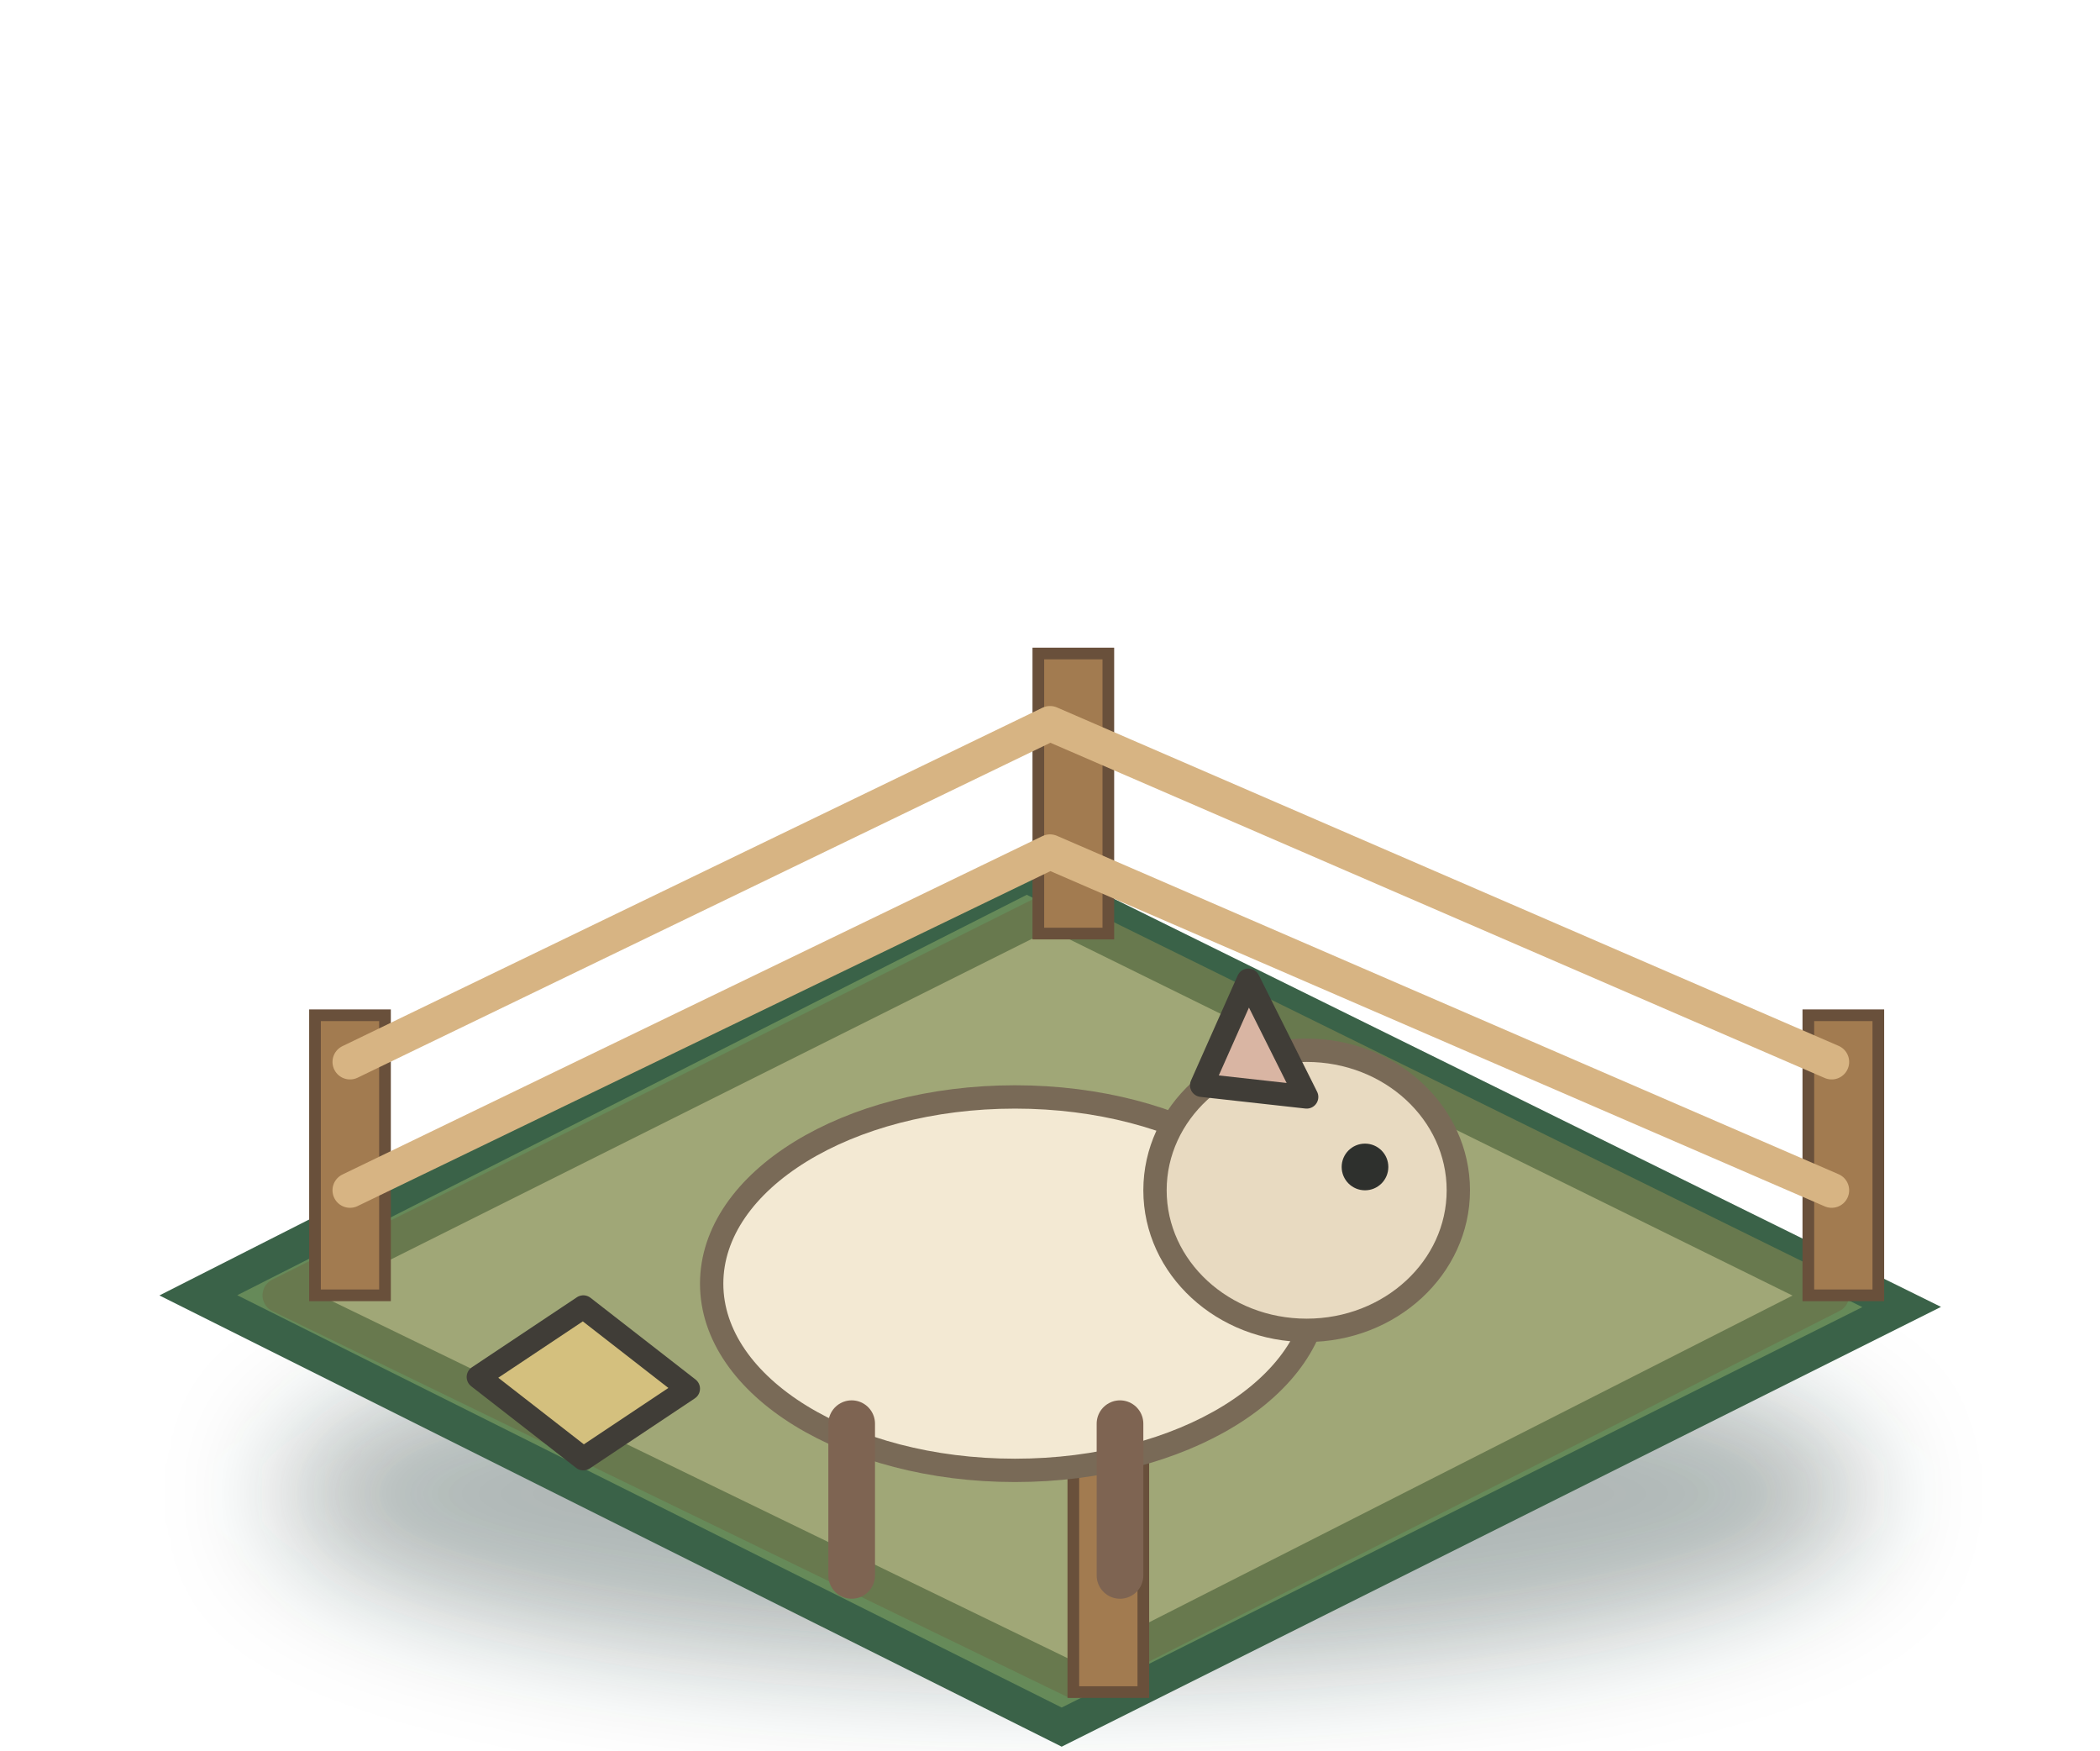
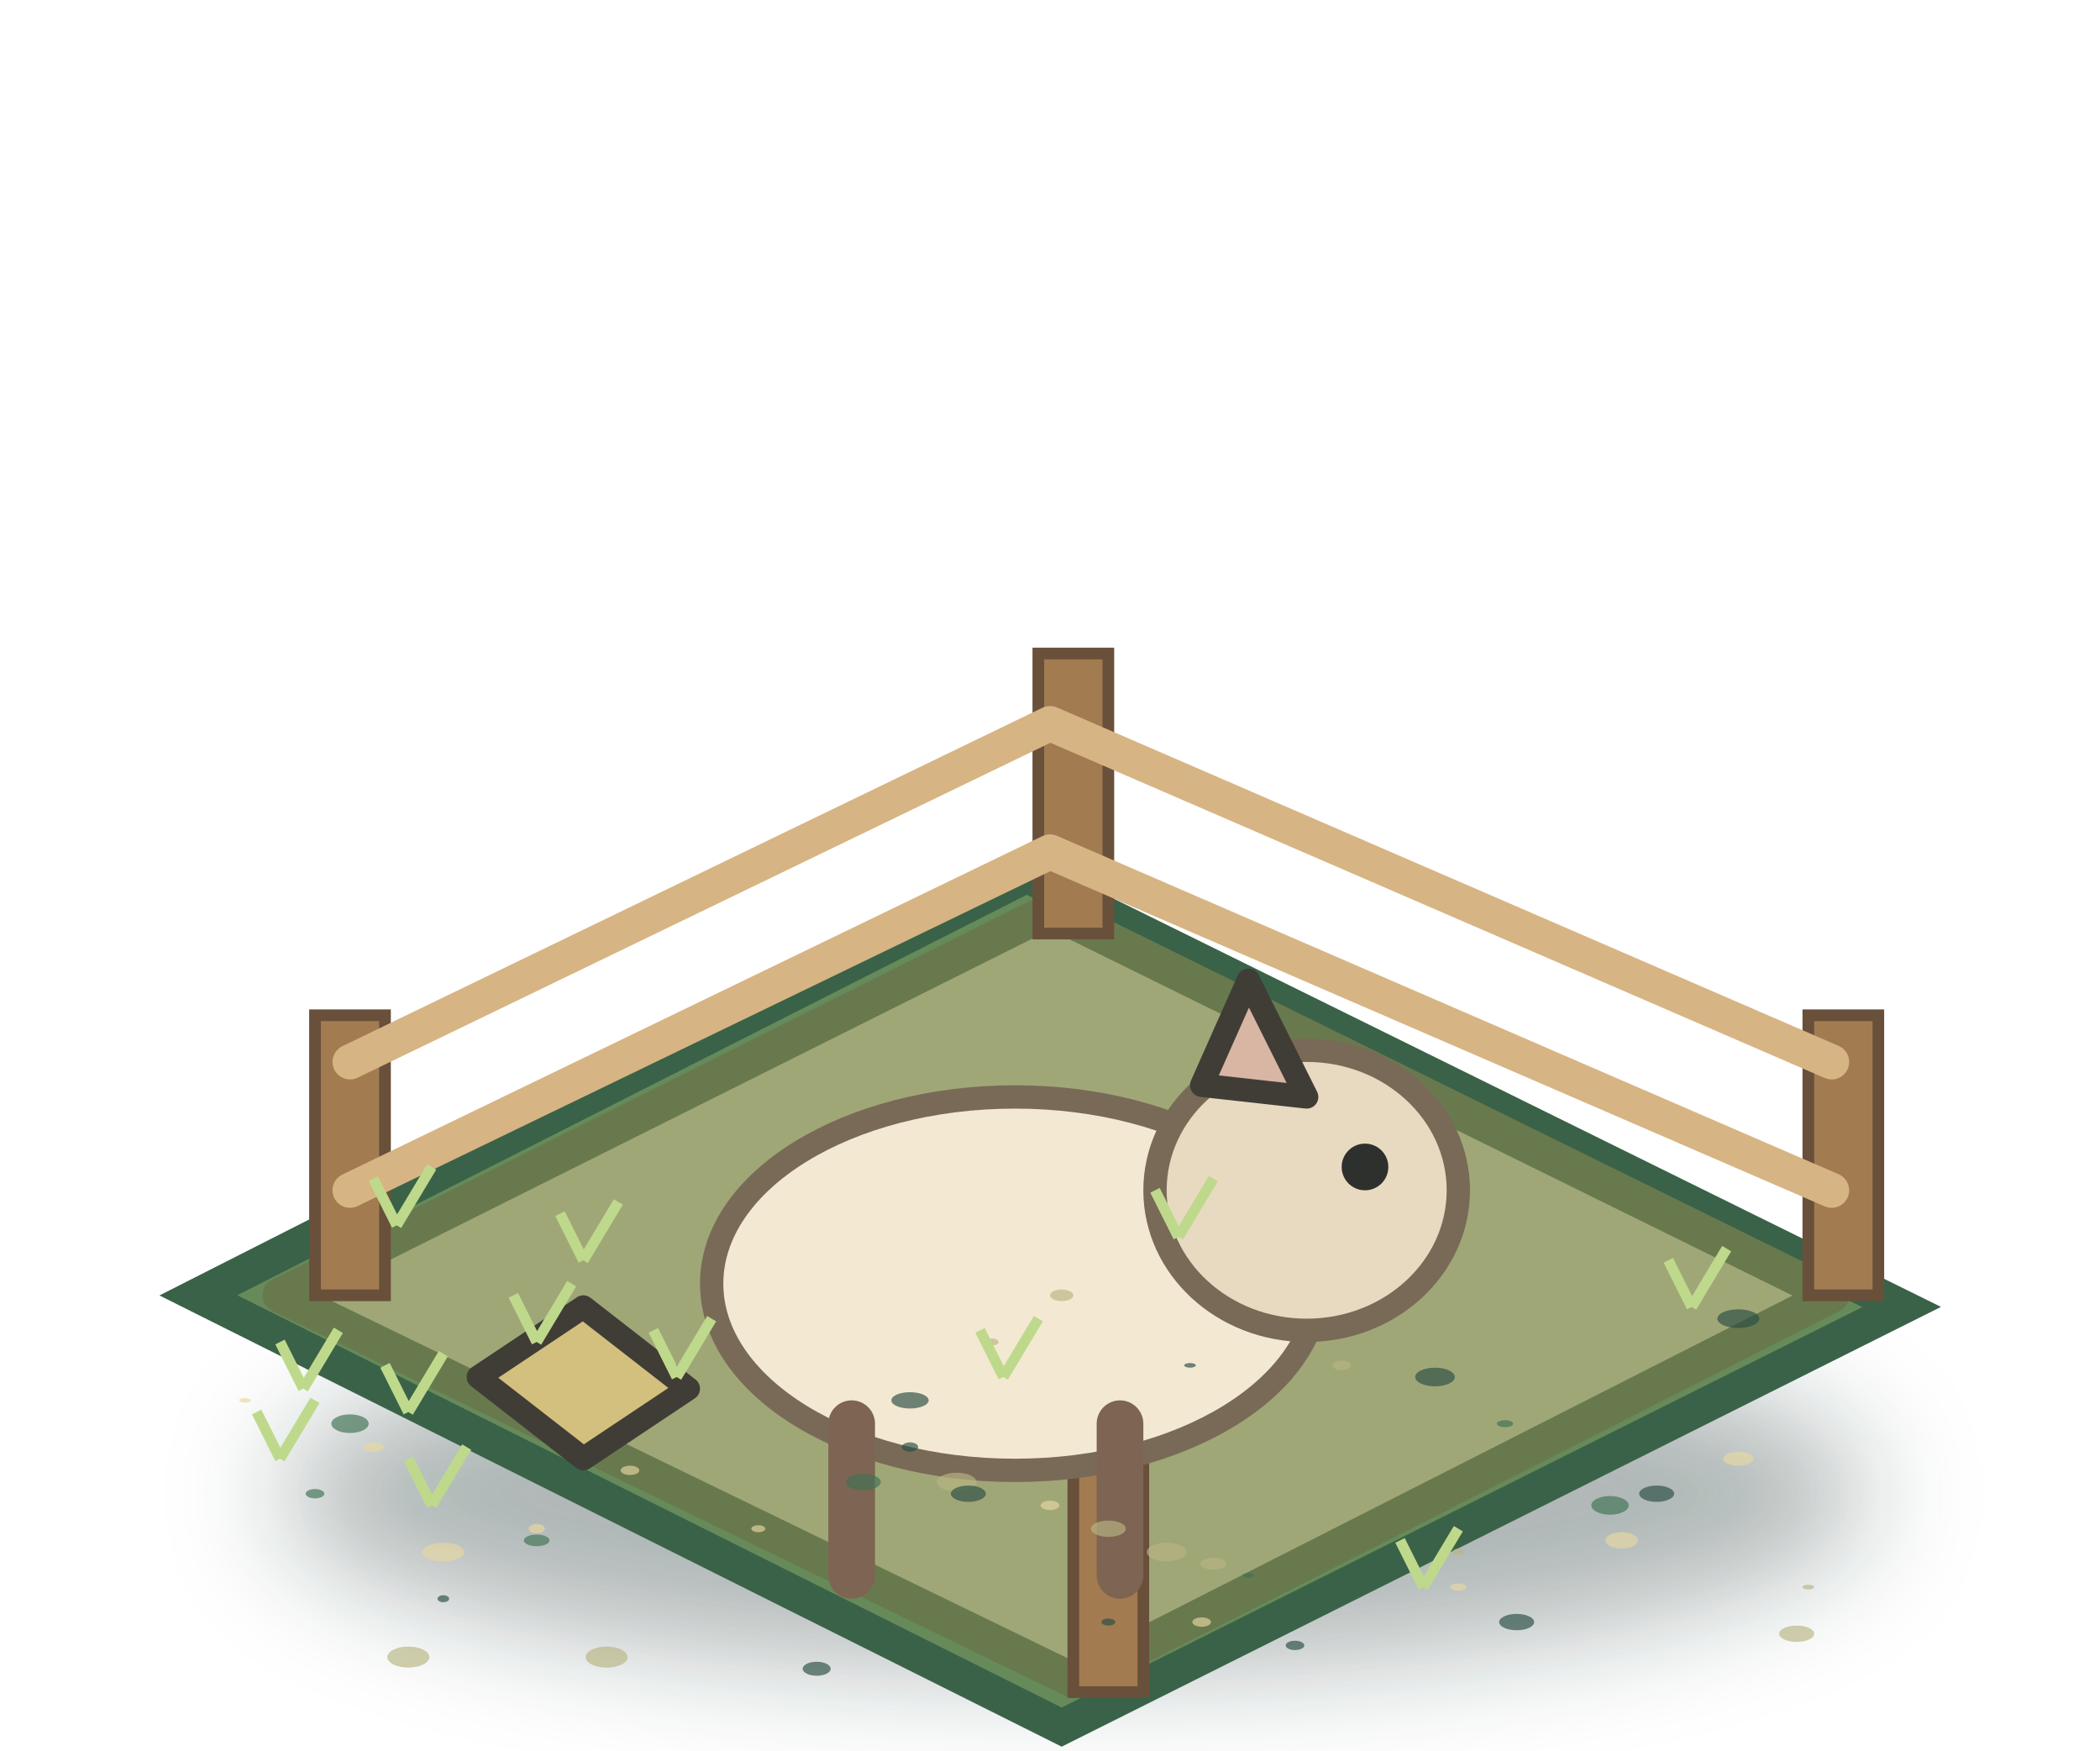
<svg xmlns="http://www.w3.org/2000/svg" viewBox="0 0 180 150">
  <defs>
    <linearGradient id="wall" x2=".9" y2="1">
      <stop stop-color="#e9c18a" />
      <stop offset="1" stop-color="#926846" />
    </linearGradient>
    <linearGradient id="roof" x2=".9" y2="1">
      <stop stop-color="#d57c60" />
      <stop offset="1" stop-color="#663a48" />
    </linearGradient>
    <linearGradient id="leaf" x2="1" y2="1">
      <stop stop-color="#a8d58b" />
      <stop offset=".6" stop-color="#4e875b" />
      <stop offset="1" stop-color="#285947" />
    </linearGradient>
    <linearGradient id="rock" x2="1" y2="1">
      <stop stop-color="#c7c7b7" />
      <stop offset=".5" stop-color="#78877d" />
      <stop offset="1" stop-color="#3c5151" />
    </linearGradient>
    <filter id="shadow" x="-50%" y="-50%" width="200%" height="200%">
      <feGaussianBlur stdDeviation="5" />
    </filter>
  </defs>
  <ellipse cx="92" cy="128" rx="68" ry="15" fill="#142e2b" opacity=".34" filter="url(#shadow)" />
  <path d="M17 111 88 75 163 112 91 148Z" fill="#668a59" stroke="#3a6248" stroke-width="3" />
  <path d="M24 111 88 80 156 112 91 142Z" fill="#a6a878" opacity=".45" />
  <polygon points="24,111 90,78 157,111 92,144" fill="#a0a777" stroke="#68794e" stroke-width="3" stroke-linejoin="round" />
  <rect x="27" y="87" width="6" height="24" fill="#a27b50" stroke="#69503b" stroke-width="1" />
  <rect x="89" y="56" width="6" height="24" fill="#a27b50" stroke="#69503b" stroke-width="1" />
  <rect x="155" y="87" width="6" height="24" fill="#a27b50" stroke="#69503b" stroke-width="1" />
  <rect x="92" y="121" width="6" height="24" fill="#a27b50" stroke="#69503b" stroke-width="1" />
  <path d="M30 91 90 62 157 91M30 102 90 73 157 102" fill="none" stroke="#d7b483" stroke-width="3" stroke-linecap="round" stroke-linejoin="round" />
  <ellipse cx="87" cy="110" rx="26" ry="16" fill="#f3e9d3" stroke="#796a57" stroke-width="2" />
  <ellipse cx="112" cy="102" rx="13" ry="12" fill="#e8dac1" stroke="#796a57" stroke-width="2" />
  <path d="M73 122v13" fill="none" stroke="#7e6452" stroke-width="4" stroke-linecap="round" stroke-linejoin="round" />
  <path d="M96 122v13" fill="none" stroke="#7e6452" stroke-width="4" stroke-linecap="round" stroke-linejoin="round" />
  <circle cx="117" cy="100" r="2" fill="#2e302d" stroke="none" />
  <polygon points="103,93 107,84 112,94" fill="#d9b5a3" stroke="#403d37" stroke-width="2" stroke-linejoin="round" />
  <polygon points="41,118 50,112 59,119 50,125" fill="#d4c07e" stroke="#403d37" stroke-width="2" stroke-linejoin="round" />
+   <g aria-hidden="true">
+     <ellipse cx="104" cy="134" rx="1.1" ry="0.5" fill="#b8b482" opacity=".66" />
+     <ellipse cx="21" cy="120" rx="0.5" ry="0.2" fill="#e7d7a1" opacity=".66" />
+     <ellipse cx="32" cy="124" rx="0.9" ry="0.4" fill="#e7d7a1" opacity=".66" />
+     <ellipse cx="103" cy="139" rx="0.8" ry="0.4" fill="#e7d7a1" opacity=".66" />
+     <ellipse cx="38" cy="137" rx="0.5" ry="0.3" fill="#294e43" opacity=".66" />
+     <ellipse cx="38" cy="133" rx="1.8" ry="0.8" fill="#e7d7a1" opacity=".66" />
+     <ellipse cx="27" cy="128" rx="0.8" ry="0.4" fill="#3e7253" opacity=".66" />
+     <ellipse cx="70" cy="143" rx="1.2" ry="0.6" fill="#294e43" opacity=".66" />
+     <ellipse cx="74" cy="127" rx="1.5" ry="0.7" fill="#3e7253" opacity=".66" />
+     <ellipse cx="154" cy="140" rx="1.5" ry="0.7" fill="#b8b482" opacity=".66" />
+     <ellipse cx="107" cy="135" rx="0.5" ry="0.2" fill="#3e7253" opacity=".66" />
+     <ellipse cx="35" cy="142" rx="1.8" ry="0.9" fill="#b8b482" opacity=".66" />
+     <ellipse cx="149" cy="113" rx="1.8" ry="0.8" fill="#294e43" opacity=".66" />
+     <ellipse cx="149" cy="125" rx="1.3" ry="0.6" fill="#e7d7a1" opacity=".66" />
+     <ellipse cx="95" cy="139" rx="0.6" ry="0.3" fill="#294e43" opacity=".66" />
+     <ellipse cx="115" cy="117" rx="0.8" ry="0.4" fill="#b8b482" opacity=".66" />
+     <ellipse cx="91" cy="111" rx="1.0" ry="0.5" fill="#b8b482" opacity=".66" />
+     <ellipse cx="82" cy="127" rx="1.7" ry="0.8" fill="#b8b482" opacity=".66" />
+     <ellipse cx="54" cy="126" rx="0.8" ry="0.4" fill="#e7d7a1" opacity=".66" />
+     <ellipse cx="83" cy="128" rx="1.5" ry="0.7" fill="#294e43" opacity=".66" />
+     <ellipse cx="30" cy="122" rx="1.6" ry="0.8" fill="#3e7253" opacity=".66" />
+     <ellipse cx="123" cy="118" rx="1.7" ry="0.8" fill="#294e43" opacity=".66" />
+     <ellipse cx="46" cy="132" rx="1.1" ry="0.5" fill="#3e7253" opacity=".66" />
+     <ellipse cx="125" cy="133" rx="0.5" ry="0.3" fill="#b8b482" opacity=".66" />
+     <ellipse cx="125" cy="136" rx="0.7" ry="0.3" fill="#e7d7a1" opacity=".66" />
+     <ellipse cx="95" cy="131" rx="1.5" ry="0.7" fill="#b8b482" opacity=".66" />
+     <ellipse cx="46" cy="131" rx="0.7" ry="0.4" fill="#e7d7a1" opacity=".66" />
+     <ellipse cx="139" cy="132" rx="1.4" ry="0.7" fill="#e7d7a1" opacity=".66" />
+     <ellipse cx="111" cy="141" rx="0.8" ry="0.4" fill="#294e43" opacity=".66" />
+     <ellipse cx="100" cy="133" rx="1.7" ry="0.8" fill="#b8b482" opacity=".66" />
+     <ellipse cx="78" cy="120" rx="1.6" ry="0.7" fill="#294e43" opacity=".66" />
+     <ellipse cx="129" cy="122" rx="0.7" ry="0.3" fill="#3e7253" opacity=".66" />
+     <ellipse cx="102" cy="117" rx="0.5" ry="0.2" fill="#294e43" opacity=".66" />
+     <ellipse cx="78" cy="124" rx="0.7" ry="0.4" fill="#294e43" opacity=".66" />
+     <ellipse cx="85" cy="115" rx="0.6" ry="0.3" fill="#b8b482" opacity=".66" />
+     <ellipse cx="155" cy="136" rx="0.5" ry="0.2" fill="#b8b482" opacity=".66" />
+     <ellipse cx="65" cy="131" rx="0.6" ry="0.3" fill="#e7d7a1" opacity=".66" />
+     <ellipse cx="90" cy="129" rx="0.8" ry="0.4" fill="#e7d7a1" opacity=".66" />
+     <ellipse cx="138" cy="129" rx="1.6" ry="0.8" fill="#3e7253" opacity=".66" />
+     <ellipse cx="52" cy="142" rx="1.8" ry="0.9" fill="#b8b482" opacity=".66" />
+     <ellipse cx="142" cy="128" rx="1.5" ry="0.7" fill="#294e43" opacity=".66" />
+     <ellipse cx="130" cy="139" rx="1.5" ry="0.7" fill="#294e43" opacity=".66" />
+     <path d="M34 105l-2 -4m2 4 3-5" stroke="#bed98b" stroke-width=".9" fill="none" />
+     <path d="M50 108l-2 -4m2 4 3-5" stroke="#bed98b" stroke-width=".9" fill="none" />
+     <path d="M145 112l-2 -4m2 4 3-5" stroke="#bed98b" stroke-width=".9" fill="none" />
+     <path d="M37 129l-2 -4m2 4 3-5" stroke="#bed98b" stroke-width=".9" fill="none" />
+     <path d="M26 119l-2 -4m2 4 3-5" stroke="#bed98b" stroke-width=".9" fill="none" />
+     <path d="M101 106l-2 -4m2 4 3-5" stroke="#bed98b" stroke-width=".9" fill="none" />
+     <path d="M46 115l-2 -4m2 4 3-5" stroke="#bed98b" stroke-width=".9" fill="none" />
+     <path d="M58 118l-2 -4m2 4 3-5" stroke="#bed98b" stroke-width=".9" fill="none" />
+     <path d="M24 125l-2 -4m2 4 3-5" stroke="#bed98b" stroke-width=".9" fill="none" />
+     <path d="M122 136l-2 -4m2 4 3-5" stroke="#bed98b" stroke-width=".9" fill="none" />
+     <path d="M86 118l-2 -4m2 4 3-5" stroke="#bed98b" stroke-width=".9" fill="none" />
+     <path d="M35 121l-2 -4m2 4 3-5" stroke="#bed98b" stroke-width=".9" fill="none" />
+   </g>
</svg>
